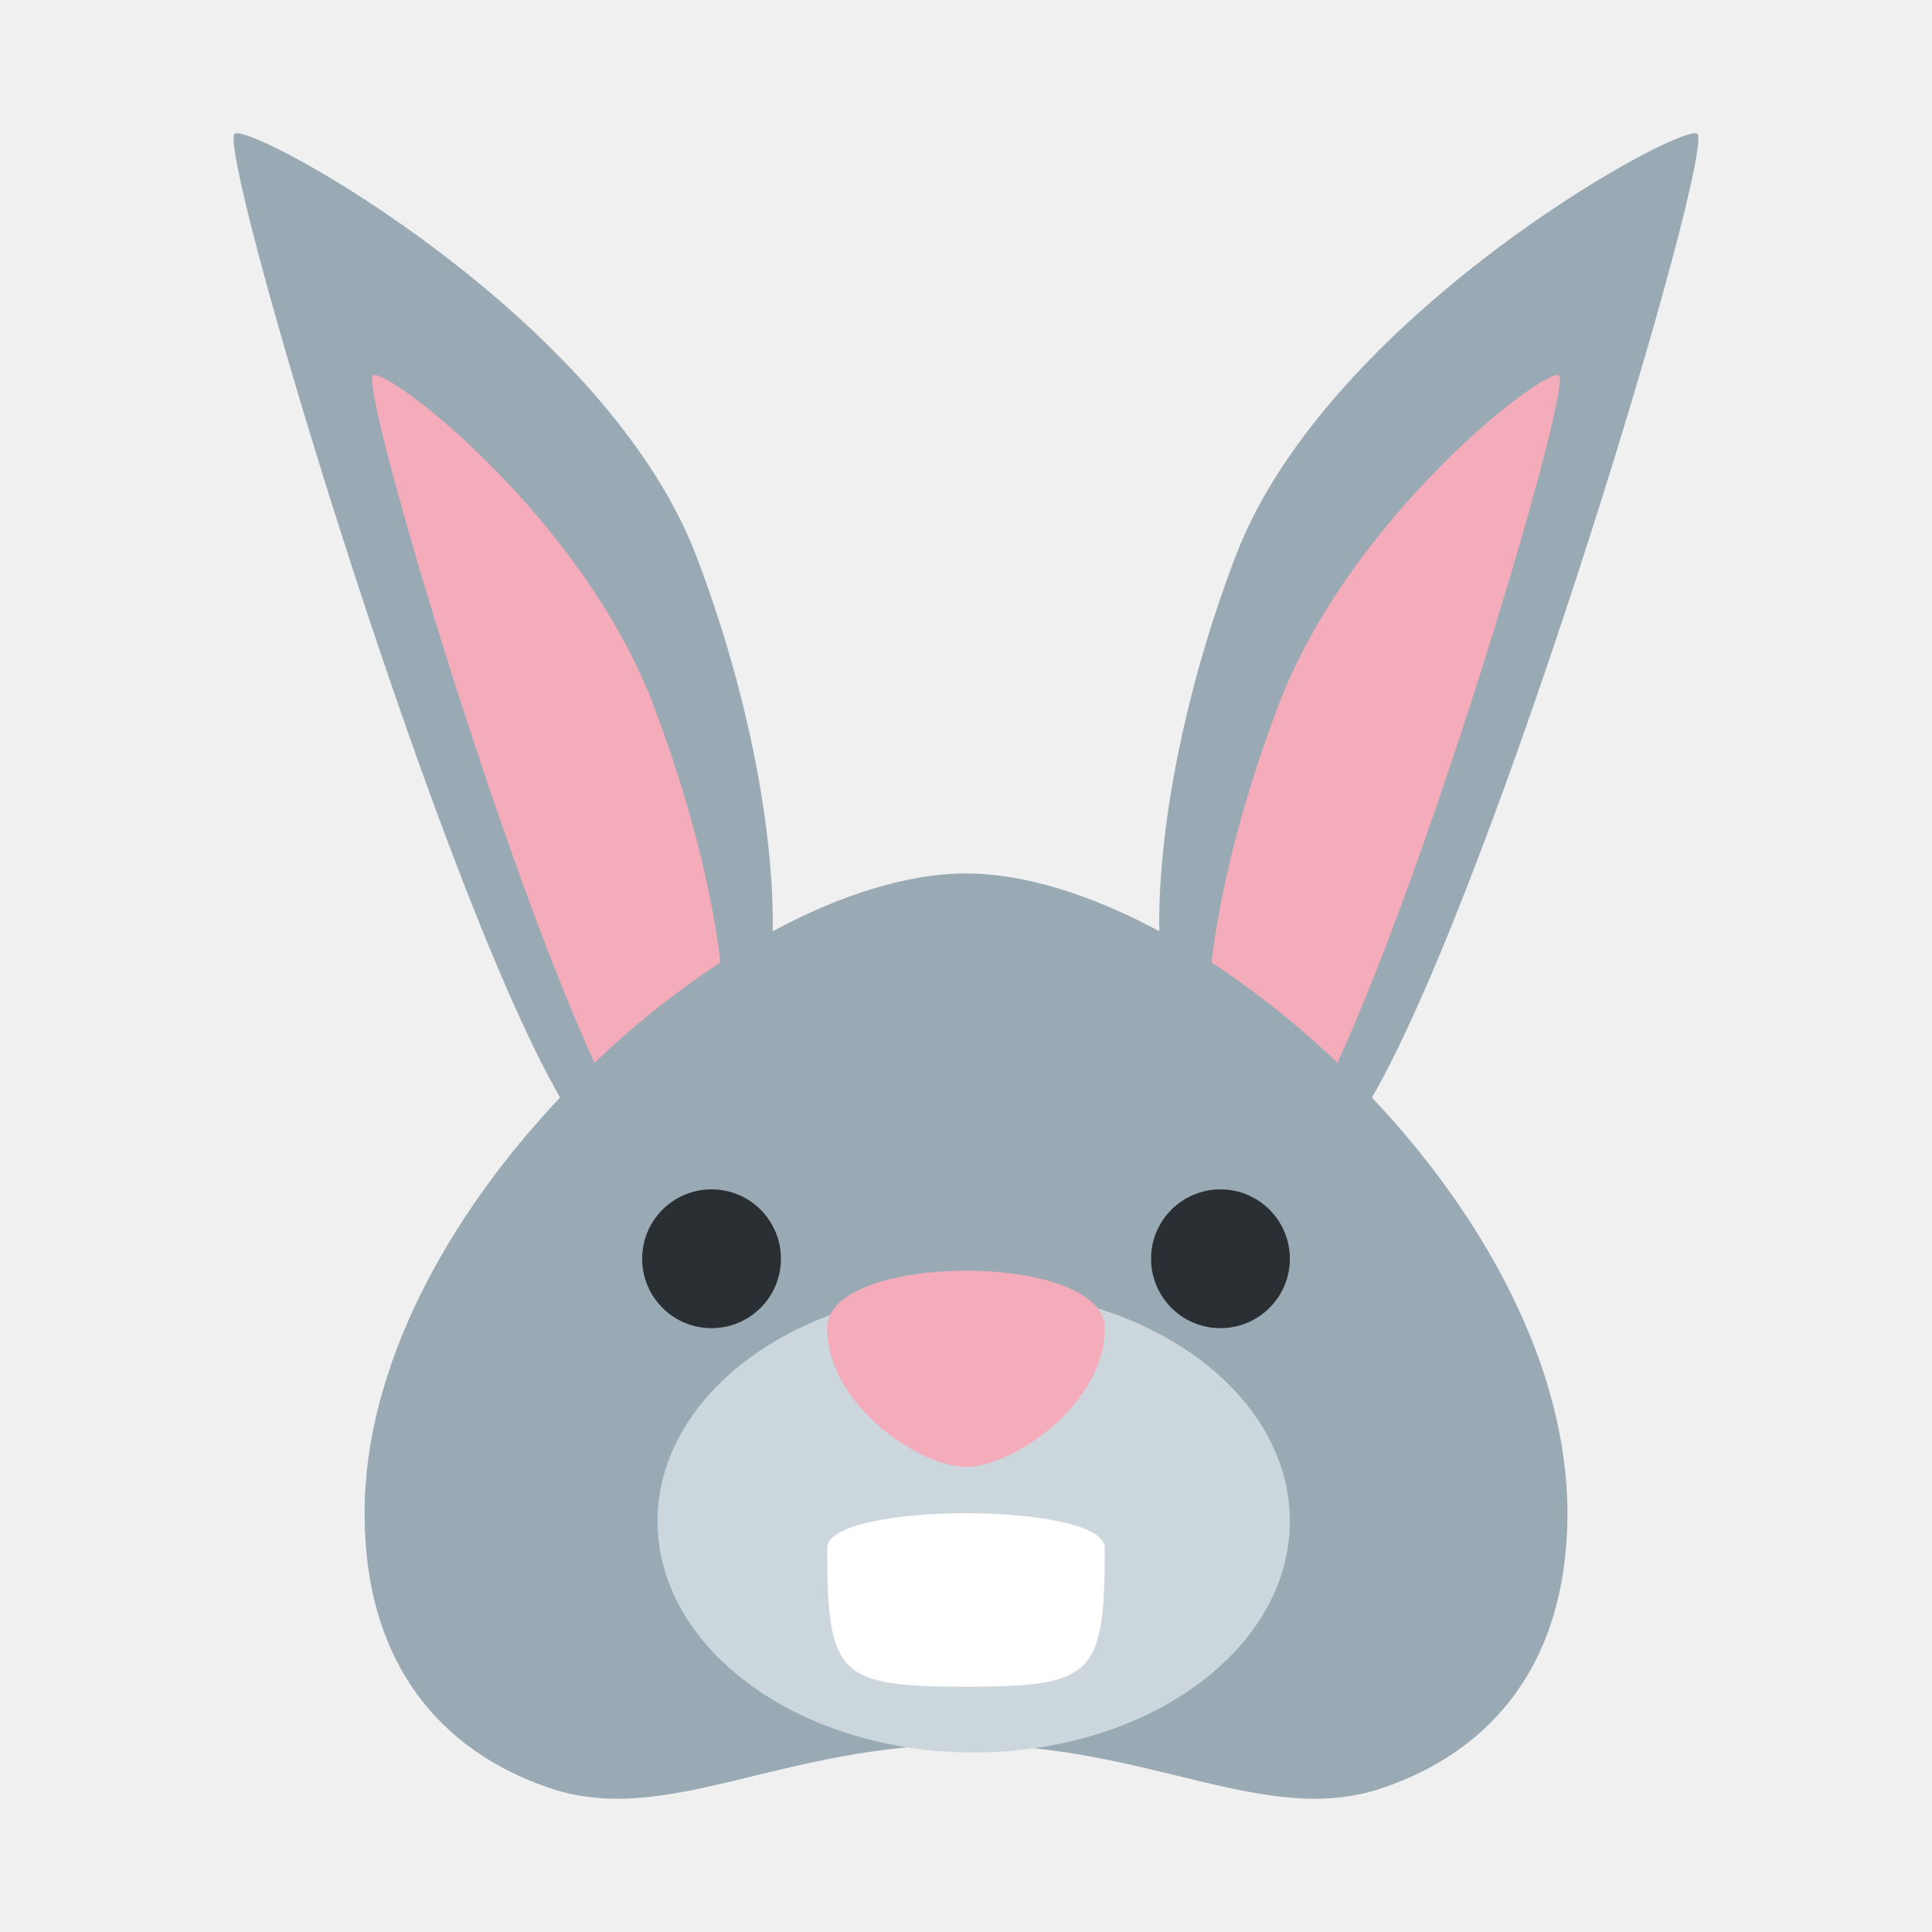
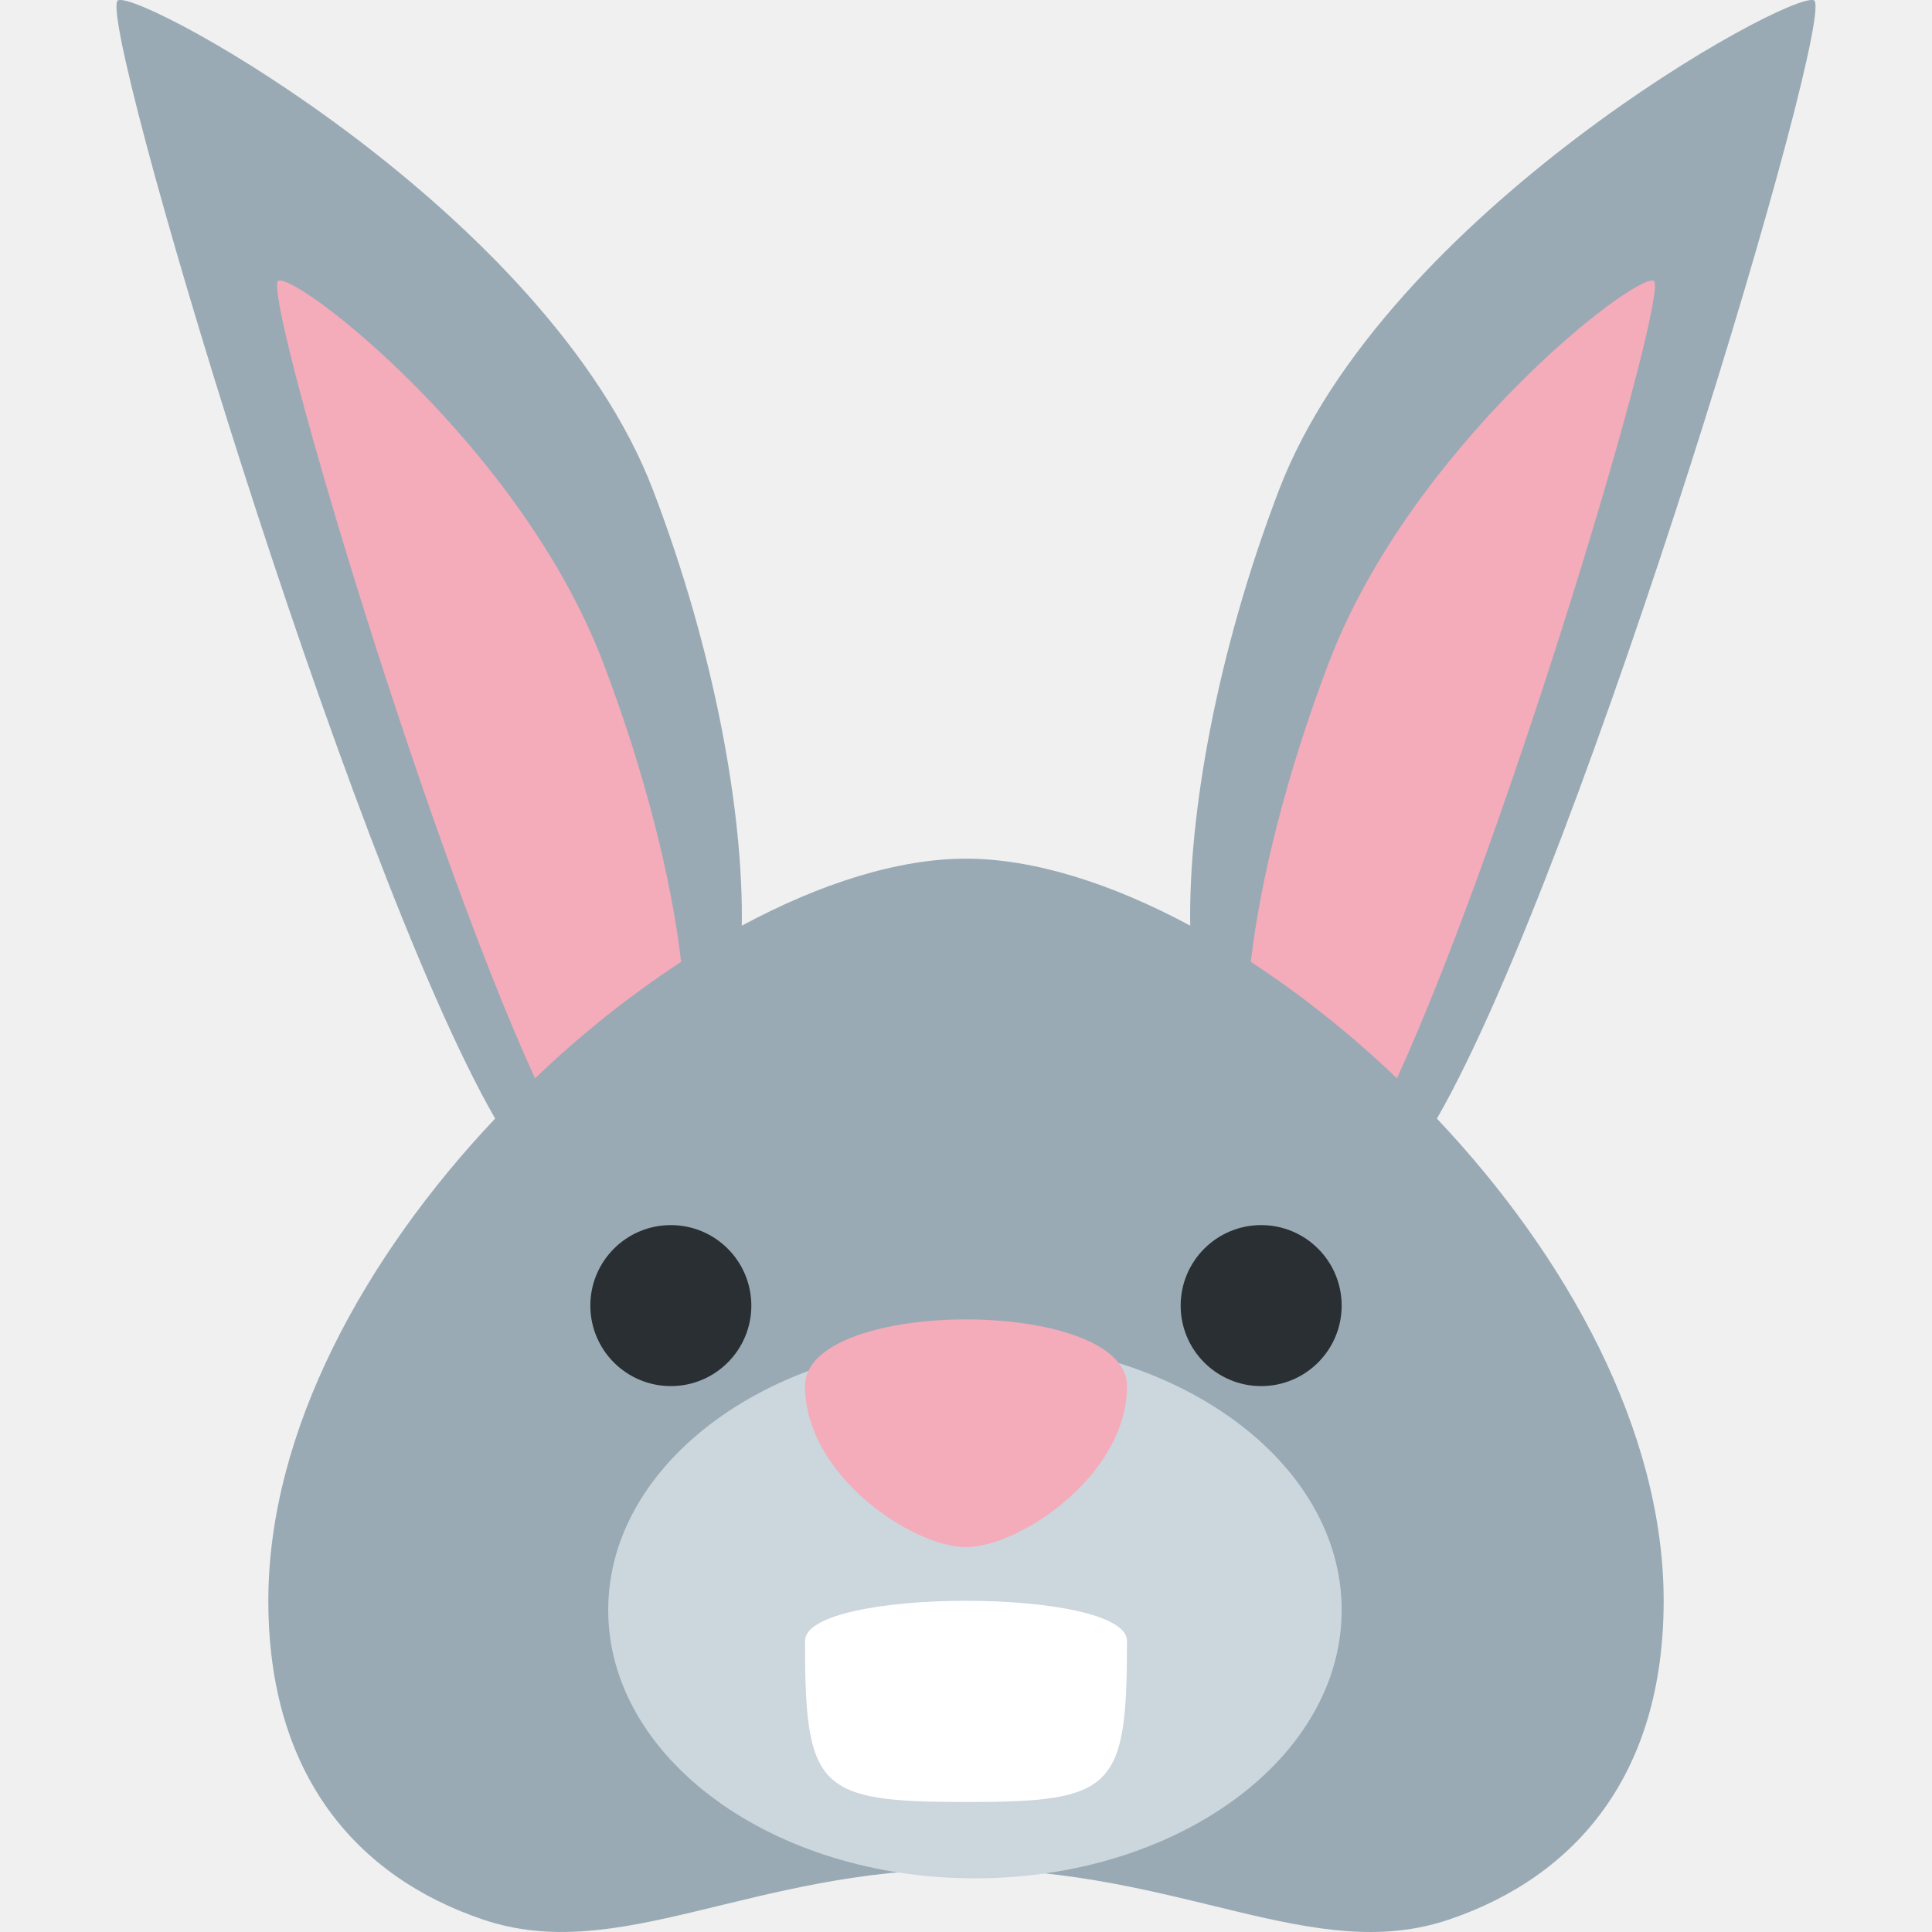
- <svg xmlns="http://www.w3.org/2000/svg" viewBox="-2.88 -2.88 41.76 41.76">
+ <svg xmlns="http://www.w3.org/2000/svg" viewBox="0 0 36 36">
  <path fill="#99AAB5" d="M33.799.005c-.467-.178-7.998 3.971-9.969 9.131-1.166 3.052-1.686 6.058-1.652 8.112C20.709 16.459 19.257 16 18 16s-2.709.458-4.178 1.249c.033-2.055-.486-5.061-1.652-8.112C10.2 3.977 2.668-.173 2.201.005c-.455.174 4.268 16.044 7.025 20.838C6.805 23.405 5 26.661 5 29.828c0 3.234 1.635 5.14 4 5.94 2.531.857 5-.94 9-.94s6.469 1.798 9 .94c2.365-.801 4-2.706 4-5.94 0-3.166-1.805-6.423-4.225-8.984C29.53 16.049 34.255.179 33.799.005" />
  <path fill="#F4ABBA" d="M12.692 17.922c-.178-1.54-.68-3.55-1.457-5.584-1.534-4.016-5.686-7.245-6.049-7.107-.319.122 2.627 10.14 4.783 14.863a19 19 0 0 1 2.723-2.172m13.338 2.172c2.156-4.723 5.102-14.741 4.784-14.862-.363-.139-4.516 3.091-6.05 7.107-.777 2.034-1.279 4.043-1.457 5.583a19 19 0 0 1 2.723 2.172" />
  <path fill="#CCD6DD" d="M25 30c0 2.762-3.06 5-6.834 5s-6.833-2.238-6.833-5 3.06-5 6.833-5S25 27.238 25 30" />
  <path fill="#FFF" d="M21 30.578c0 2.762-.238 3-3 3s-3-.238-3-3c0-1 6-1 6 0" />
  <circle cx="12.5" cy="24.328" r="1.5" fill="#292F33" />
  <circle cx="23.5" cy="24.328" r="1.5" fill="#292F33" />
  <path fill="#F4ABBA" d="M21 25.828c0 1.657-2 3-3 3s-3-1.343-3-3 6-1.657 6 0" />
</svg>
